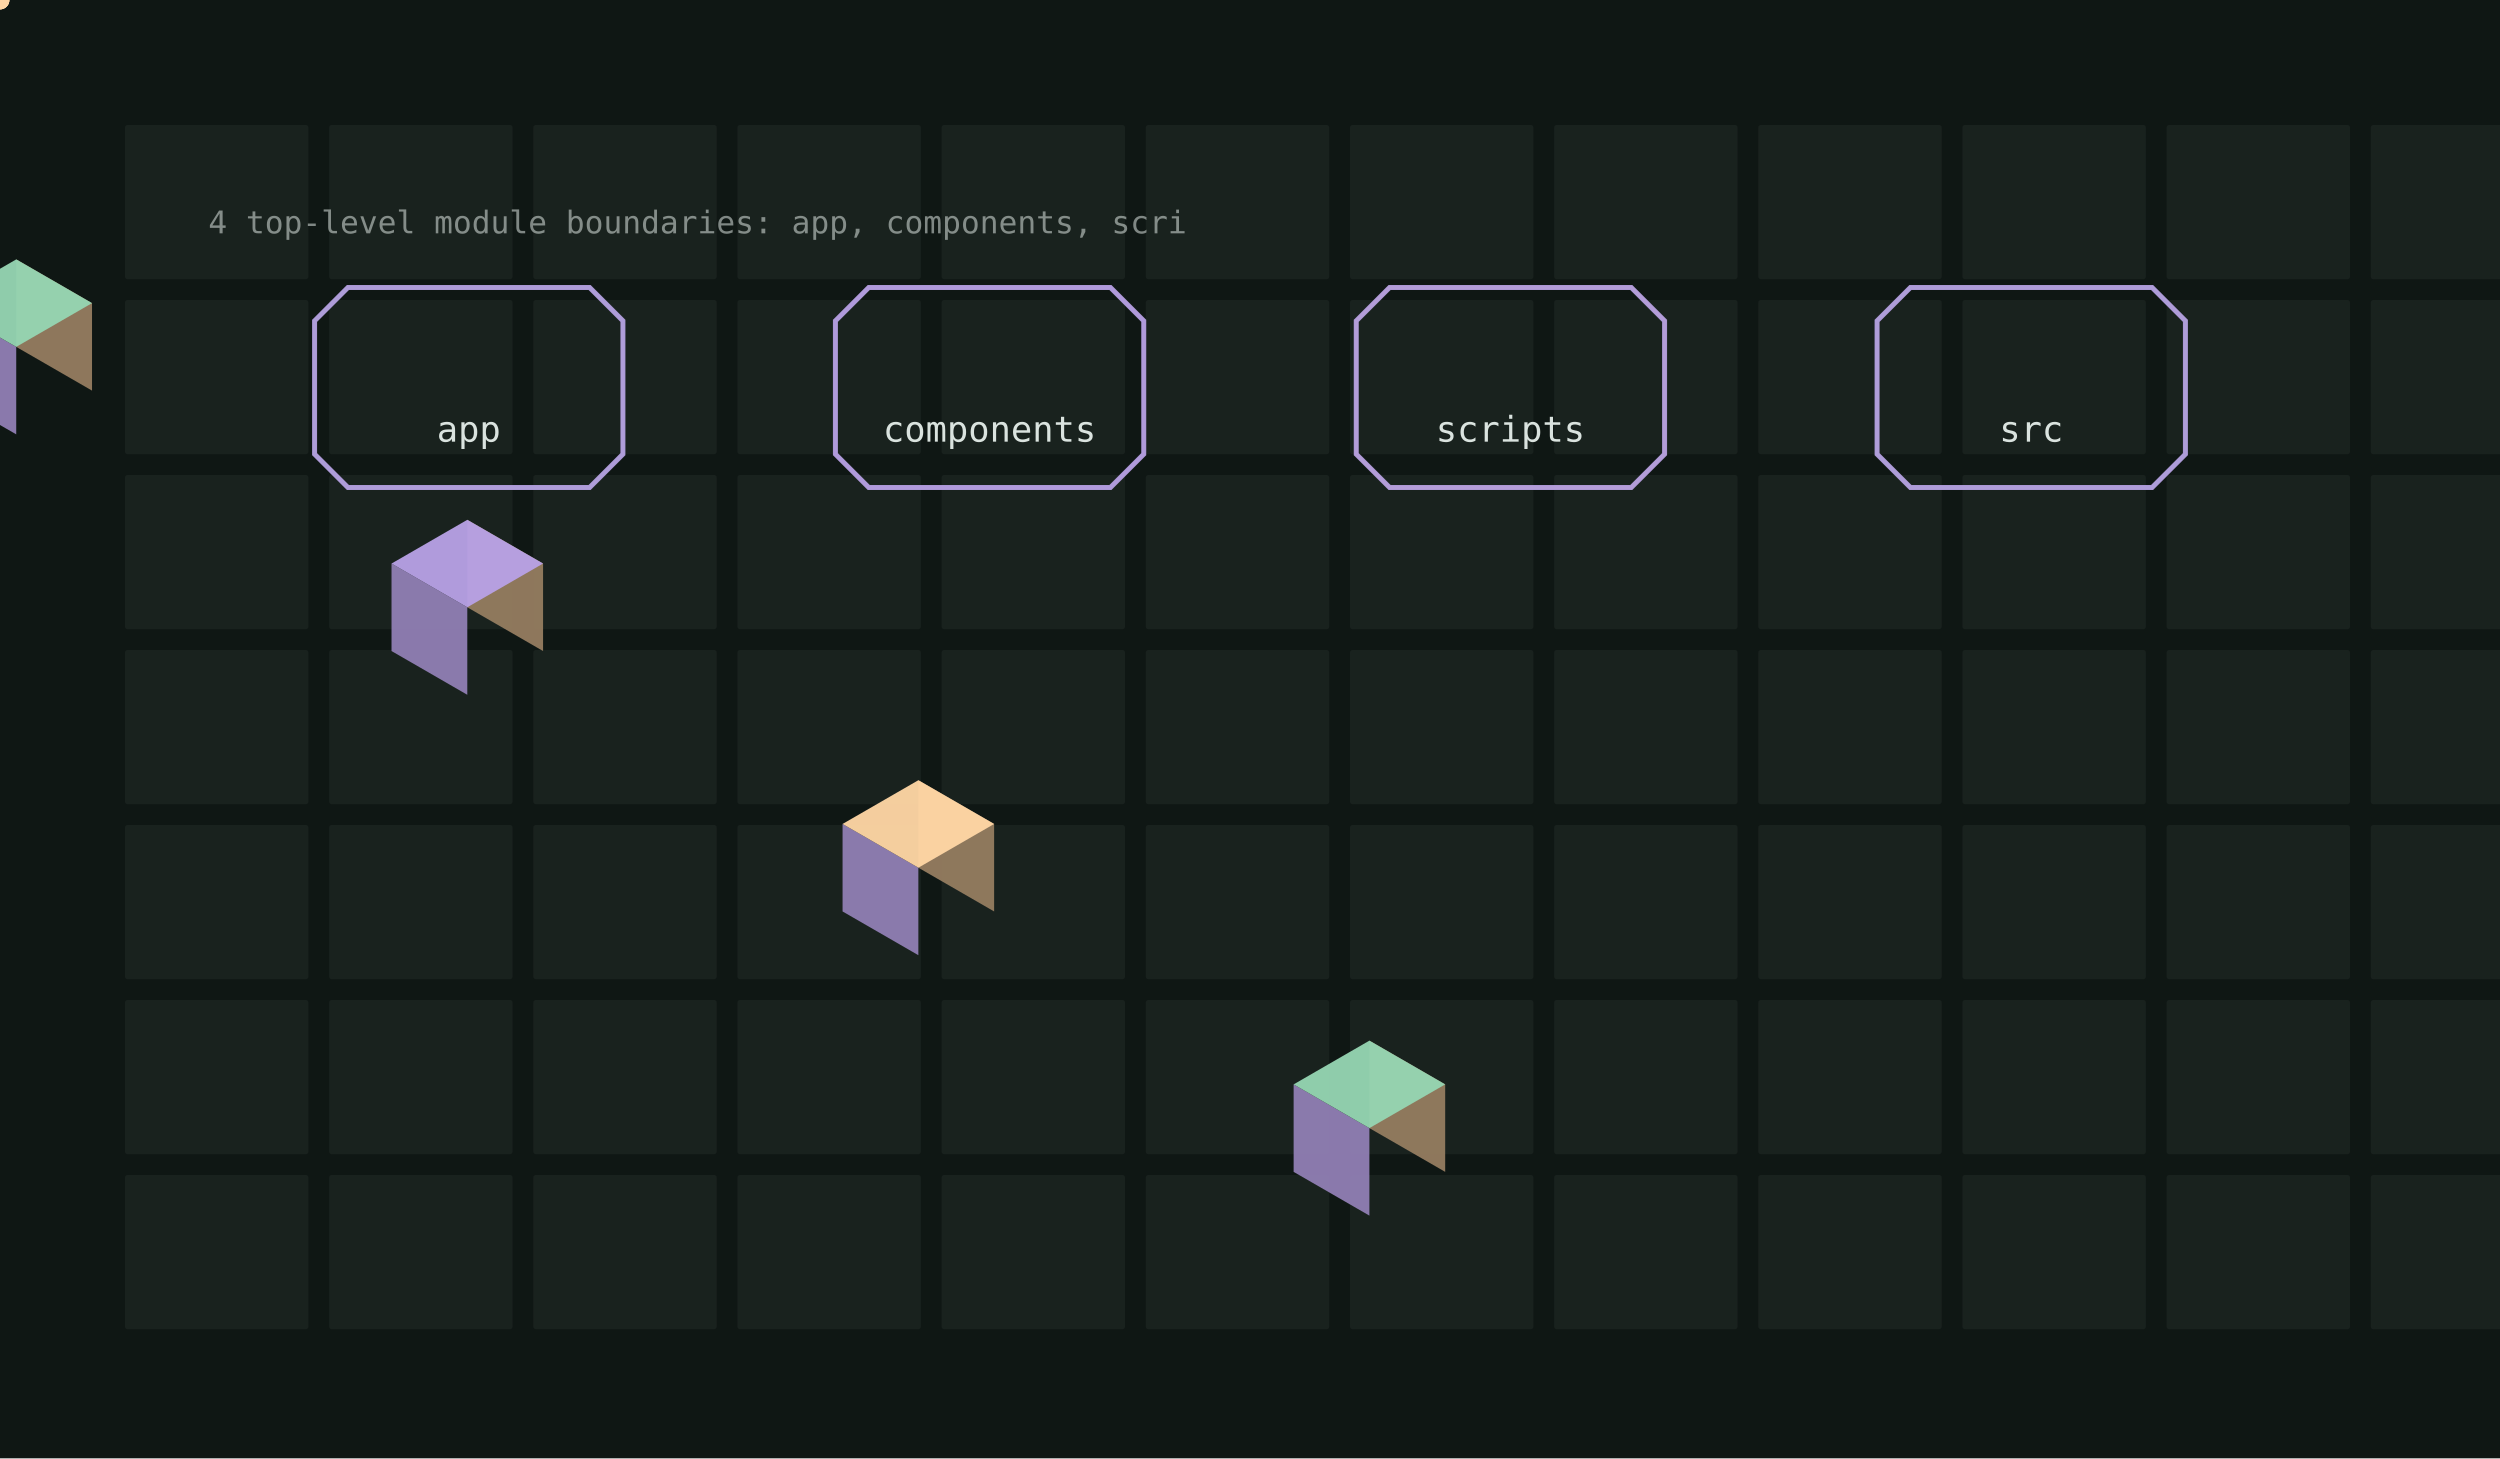
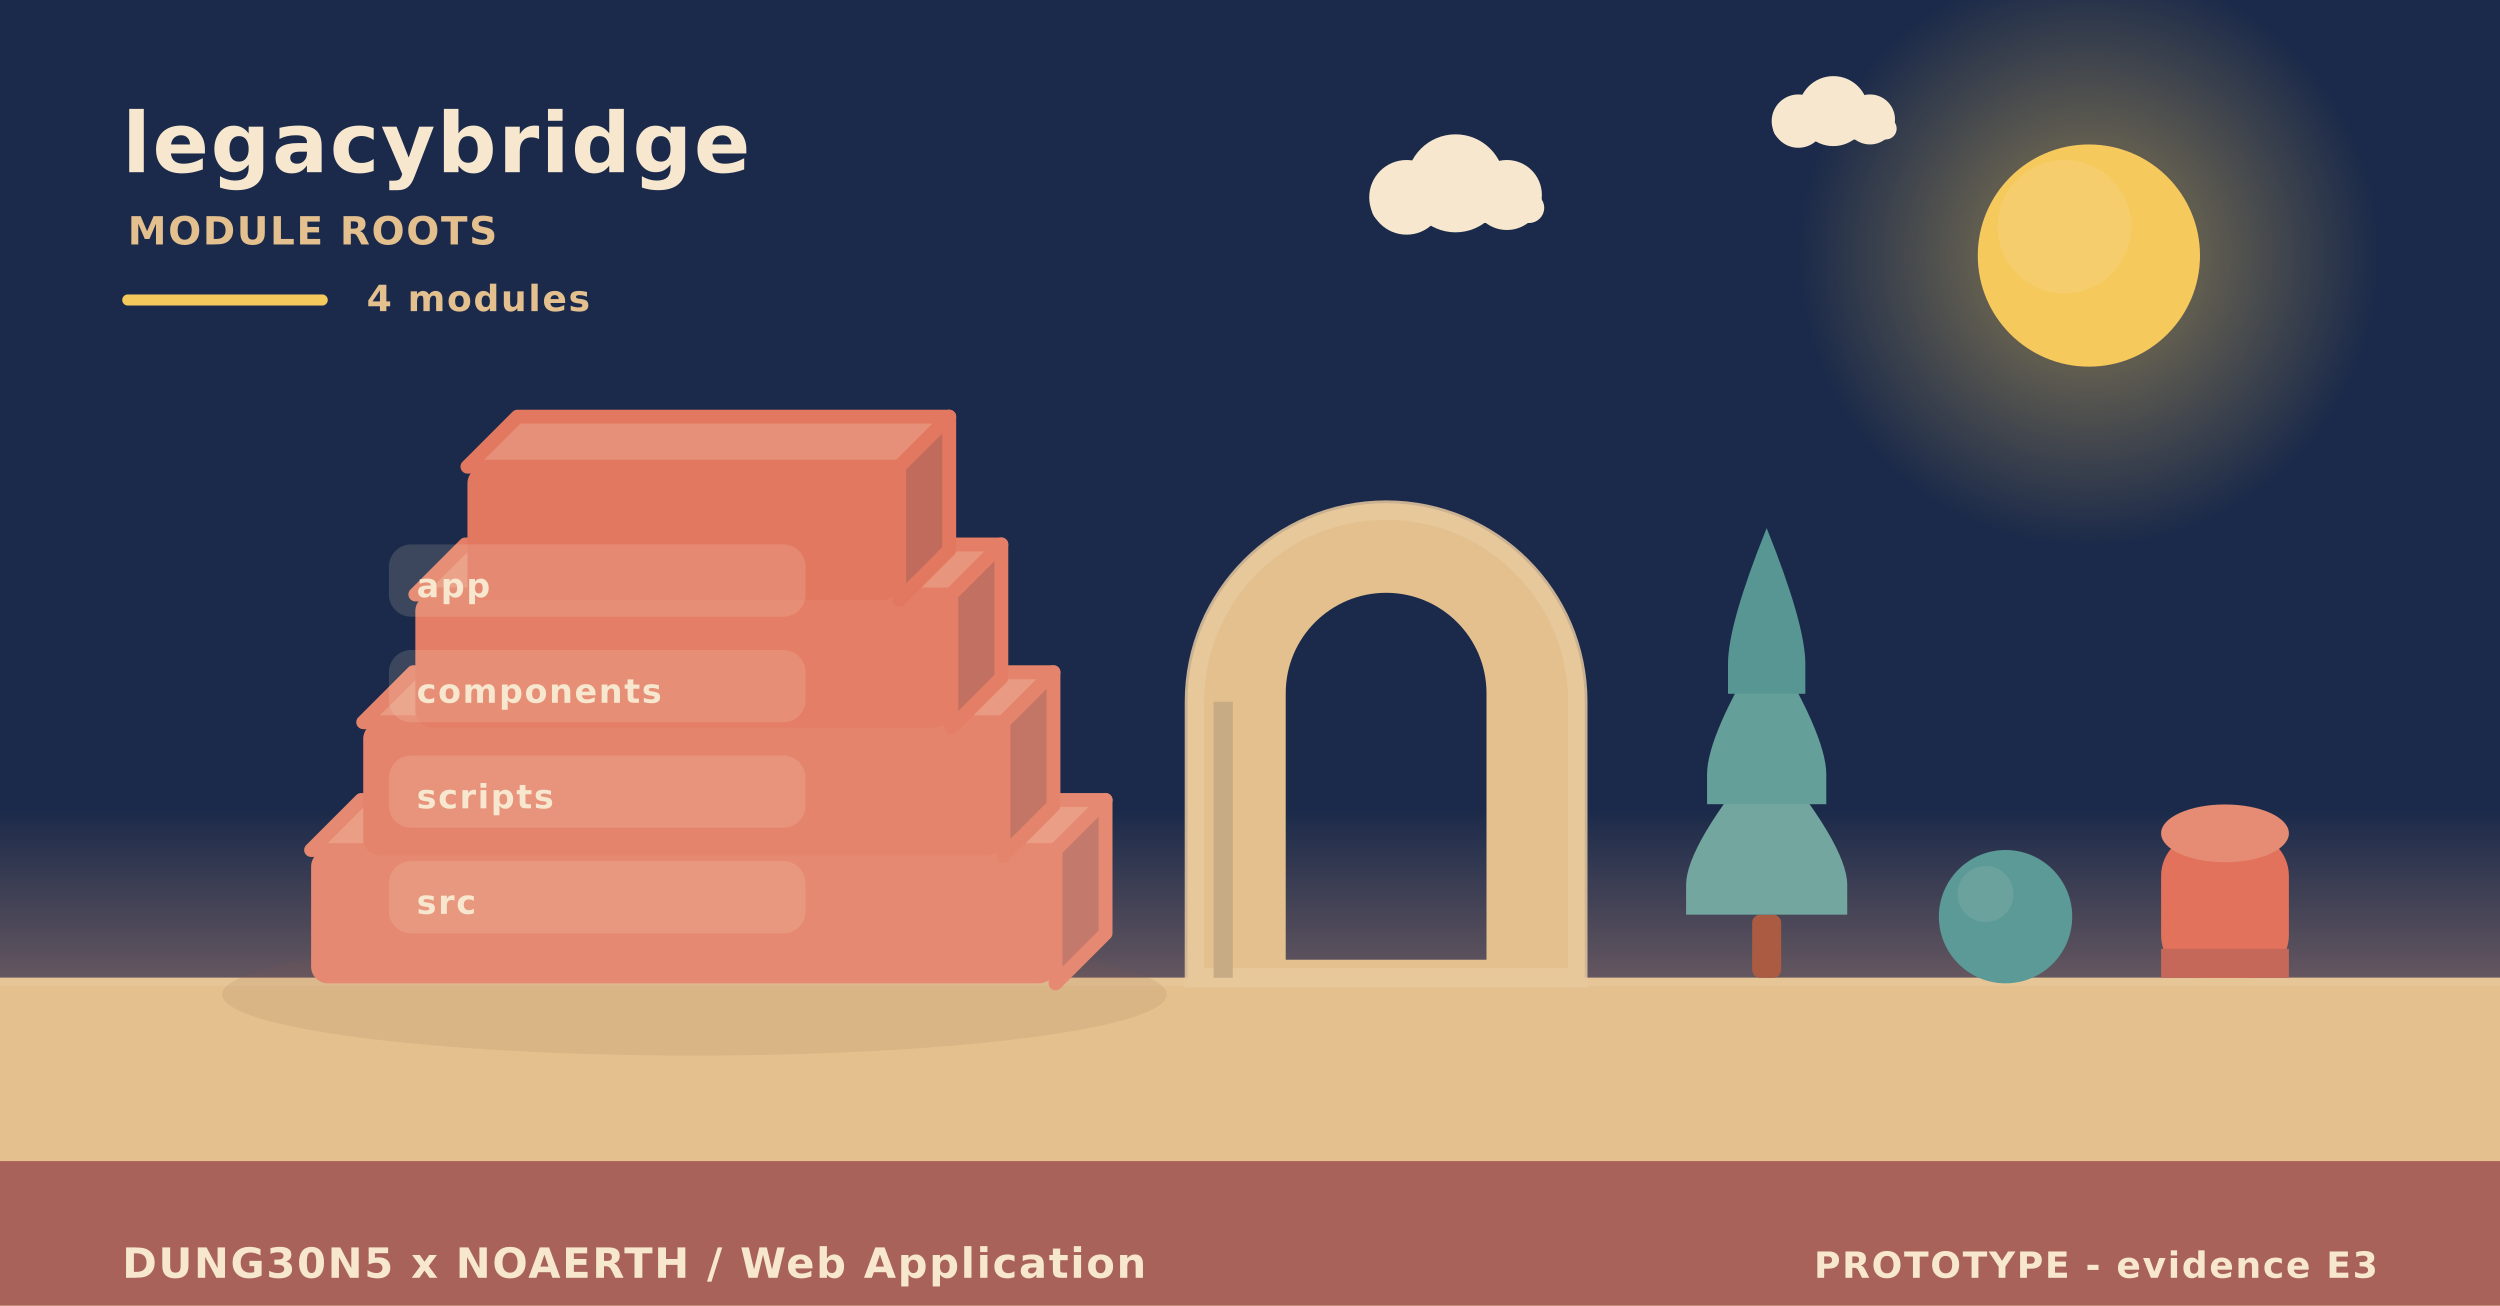
- <svg xmlns="http://www.w3.org/2000/svg" viewBox="0 0 1200 700" width="1200" height="700" role="img" aria-label="legacybridge architecture">
-   <rect width="1200" height="700" fill="#0f1714" />
-   <defs>
-     <linearGradient id="ga" x1="0" y1="0" x2="1" y2="1">
-       <stop offset="0%" stop-color="#95d5b2" />
-       <stop offset="100%" stop-color="#b8a1e6" />
-     </linearGradient>
-   </defs>
-   <rect x="60.00" y="60.00" width="88.00" height="74.00" rx="1.20" fill="#f0f8f4" opacity="0.05" />
-   <rect x="158.00" y="60.00" width="88.00" height="74.00" rx="1.20" fill="#f0f8f4" opacity="0.05" />
-   <rect x="256.00" y="60.00" width="88.00" height="74.00" rx="1.20" fill="#f0f8f4" opacity="0.05" />
-   <rect x="354.00" y="60.00" width="88.00" height="74.00" rx="1.20" fill="#f0f8f4" opacity="0.05" />
-   <rect x="452.00" y="60.00" width="88.00" height="74.00" rx="1.20" fill="#f0f8f4" opacity="0.05" />
-   <rect x="550.00" y="60.00" width="88.00" height="74.00" rx="1.20" fill="#f0f8f4" opacity="0.05" />
-   <rect x="648.00" y="60.00" width="88.00" height="74.00" rx="1.20" fill="#f0f8f4" opacity="0.05" />
-   <rect x="746.00" y="60.00" width="88.00" height="74.00" rx="1.20" fill="#f0f8f4" opacity="0.05" />
-   <rect x="844.00" y="60.00" width="88.00" height="74.00" rx="1.20" fill="#f0f8f4" opacity="0.05" />
-   <rect x="942.00" y="60.00" width="88.00" height="74.00" rx="1.20" fill="#f0f8f4" opacity="0.05" />
-   <rect x="1040.00" y="60.00" width="88.00" height="74.00" rx="1.20" fill="#f0f8f4" opacity="0.05" />
-   <rect x="1138.00" y="60.00" width="88.00" height="74.00" rx="1.20" fill="#f0f8f4" opacity="0.05" />
-   <rect x="60.00" y="144.00" width="88.00" height="74.00" rx="1.20" fill="#f0f8f4" opacity="0.05" />
-   <rect x="158.00" y="144.00" width="88.00" height="74.00" rx="1.20" fill="#f0f8f4" opacity="0.05" />
-   <rect x="256.00" y="144.00" width="88.00" height="74.00" rx="1.20" fill="#f0f8f4" opacity="0.05" />
-   <rect x="354.00" y="144.00" width="88.00" height="74.00" rx="1.20" fill="#f0f8f4" opacity="0.05" />
-   <rect x="452.00" y="144.00" width="88.00" height="74.00" rx="1.20" fill="#f0f8f4" opacity="0.05" />
-   <rect x="550.00" y="144.00" width="88.00" height="74.00" rx="1.20" fill="#f0f8f4" opacity="0.05" />
-   <rect x="648.00" y="144.00" width="88.00" height="74.00" rx="1.20" fill="#f0f8f4" opacity="0.05" />
-   <rect x="746.00" y="144.00" width="88.00" height="74.00" rx="1.20" fill="#f0f8f4" opacity="0.05" />
-   <rect x="844.00" y="144.00" width="88.00" height="74.00" rx="1.20" fill="#f0f8f4" opacity="0.05" />
-   <rect x="942.00" y="144.00" width="88.00" height="74.00" rx="1.20" fill="#f0f8f4" opacity="0.05" />
-   <rect x="1040.00" y="144.00" width="88.00" height="74.00" rx="1.20" fill="#f0f8f4" opacity="0.05" />
-   <rect x="1138.00" y="144.00" width="88.00" height="74.00" rx="1.20" fill="#f0f8f4" opacity="0.05" />
-   <rect x="60.00" y="228.00" width="88.00" height="74.00" rx="1.20" fill="#f0f8f4" opacity="0.05" />
-   <rect x="158.00" y="228.00" width="88.00" height="74.00" rx="1.20" fill="#f0f8f4" opacity="0.05" />
-   <rect x="256.00" y="228.00" width="88.00" height="74.00" rx="1.20" fill="#f0f8f4" opacity="0.05" />
-   <rect x="354.00" y="228.00" width="88.00" height="74.00" rx="1.20" fill="#f0f8f4" opacity="0.05" />
-   <rect x="452.00" y="228.00" width="88.00" height="74.00" rx="1.20" fill="#f0f8f4" opacity="0.05" />
-   <rect x="550.00" y="228.00" width="88.00" height="74.00" rx="1.20" fill="#f0f8f4" opacity="0.05" />
-   <rect x="648.00" y="228.00" width="88.00" height="74.00" rx="1.20" fill="#f0f8f4" opacity="0.05" />
-   <rect x="746.00" y="228.00" width="88.00" height="74.00" rx="1.20" fill="#f0f8f4" opacity="0.05" />
-   <rect x="844.00" y="228.00" width="88.00" height="74.00" rx="1.20" fill="#f0f8f4" opacity="0.05" />
-   <rect x="942.00" y="228.00" width="88.00" height="74.00" rx="1.20" fill="#f0f8f4" opacity="0.05" />
-   <rect x="1040.00" y="228.00" width="88.00" height="74.00" rx="1.20" fill="#f0f8f4" opacity="0.05" />
-   <rect x="1138.00" y="228.00" width="88.00" height="74.00" rx="1.20" fill="#f0f8f4" opacity="0.05" />
-   <rect x="60.00" y="312.00" width="88.00" height="74.00" rx="1.20" fill="#f0f8f4" opacity="0.05" />
-   <rect x="158.00" y="312.00" width="88.00" height="74.00" rx="1.20" fill="#f0f8f4" opacity="0.05" />
-   <rect x="256.00" y="312.00" width="88.00" height="74.00" rx="1.20" fill="#f0f8f4" opacity="0.05" />
-   <rect x="354.00" y="312.00" width="88.00" height="74.00" rx="1.20" fill="#f0f8f4" opacity="0.05" />
-   <rect x="452.00" y="312.00" width="88.00" height="74.00" rx="1.20" fill="#f0f8f4" opacity="0.05" />
-   <rect x="550.00" y="312.00" width="88.00" height="74.00" rx="1.20" fill="#f0f8f4" opacity="0.05" />
-   <rect x="648.00" y="312.00" width="88.00" height="74.00" rx="1.20" fill="#f0f8f4" opacity="0.05" />
-   <rect x="746.00" y="312.00" width="88.00" height="74.00" rx="1.20" fill="#f0f8f4" opacity="0.05" />
-   <rect x="844.00" y="312.00" width="88.00" height="74.00" rx="1.20" fill="#f0f8f4" opacity="0.05" />
-   <rect x="942.00" y="312.00" width="88.00" height="74.00" rx="1.20" fill="#f0f8f4" opacity="0.05" />
-   <rect x="1040.00" y="312.00" width="88.00" height="74.00" rx="1.20" fill="#f0f8f4" opacity="0.05" />
-   <rect x="1138.00" y="312.00" width="88.00" height="74.00" rx="1.20" fill="#f0f8f4" opacity="0.05" />
-   <rect x="60.00" y="396.00" width="88.00" height="74.00" rx="1.20" fill="#f0f8f4" opacity="0.05" />
-   <rect x="158.00" y="396.00" width="88.00" height="74.00" rx="1.20" fill="#f0f8f4" opacity="0.05" />
-   <rect x="256.00" y="396.00" width="88.00" height="74.00" rx="1.20" fill="#f0f8f4" opacity="0.05" />
-   <rect x="354.00" y="396.00" width="88.00" height="74.00" rx="1.20" fill="#f0f8f4" opacity="0.05" />
-   <rect x="452.00" y="396.00" width="88.00" height="74.00" rx="1.20" fill="#f0f8f4" opacity="0.05" />
-   <rect x="550.00" y="396.00" width="88.00" height="74.00" rx="1.20" fill="#f0f8f4" opacity="0.05" />
-   <rect x="648.00" y="396.00" width="88.00" height="74.00" rx="1.20" fill="#f0f8f4" opacity="0.05" />
-   <rect x="746.00" y="396.00" width="88.00" height="74.00" rx="1.20" fill="#f0f8f4" opacity="0.05" />
-   <rect x="844.00" y="396.00" width="88.00" height="74.00" rx="1.20" fill="#f0f8f4" opacity="0.05" />
-   <rect x="942.00" y="396.00" width="88.00" height="74.00" rx="1.20" fill="#f0f8f4" opacity="0.05" />
-   <rect x="1040.00" y="396.00" width="88.00" height="74.00" rx="1.20" fill="#f0f8f4" opacity="0.05" />
-   <rect x="1138.00" y="396.00" width="88.00" height="74.00" rx="1.20" fill="#f0f8f4" opacity="0.05" />
-   <rect x="60.00" y="480.00" width="88.00" height="74.00" rx="1.20" fill="#f0f8f4" opacity="0.05" />
-   <rect x="158.00" y="480.00" width="88.00" height="74.00" rx="1.20" fill="#f0f8f4" opacity="0.05" />
-   <rect x="256.00" y="480.00" width="88.00" height="74.00" rx="1.20" fill="#f0f8f4" opacity="0.05" />
-   <rect x="354.00" y="480.00" width="88.00" height="74.00" rx="1.20" fill="#f0f8f4" opacity="0.05" />
-   <rect x="452.00" y="480.00" width="88.00" height="74.00" rx="1.20" fill="#f0f8f4" opacity="0.05" />
-   <rect x="550.00" y="480.00" width="88.00" height="74.00" rx="1.20" fill="#f0f8f4" opacity="0.05" />
-   <rect x="648.00" y="480.00" width="88.00" height="74.00" rx="1.20" fill="#f0f8f4" opacity="0.05" />
-   <rect x="746.00" y="480.00" width="88.00" height="74.00" rx="1.20" fill="#f0f8f4" opacity="0.05" />
-   <rect x="844.00" y="480.00" width="88.00" height="74.00" rx="1.20" fill="#f0f8f4" opacity="0.05" />
-   <rect x="942.00" y="480.00" width="88.00" height="74.00" rx="1.20" fill="#f0f8f4" opacity="0.05" />
-   <rect x="1040.00" y="480.00" width="88.00" height="74.00" rx="1.20" fill="#f0f8f4" opacity="0.05" />
-   <rect x="1138.00" y="480.00" width="88.00" height="74.00" rx="1.20" fill="#f0f8f4" opacity="0.05" />
-   <rect x="60.00" y="564.00" width="88.00" height="74.00" rx="1.20" fill="#f0f8f4" opacity="0.05" />
-   <rect x="158.00" y="564.00" width="88.00" height="74.00" rx="1.20" fill="#f0f8f4" opacity="0.05" />
-   <rect x="256.00" y="564.00" width="88.00" height="74.00" rx="1.20" fill="#f0f8f4" opacity="0.05" />
-   <rect x="354.00" y="564.00" width="88.00" height="74.00" rx="1.20" fill="#f0f8f4" opacity="0.05" />
-   <rect x="452.00" y="564.00" width="88.00" height="74.00" rx="1.20" fill="#f0f8f4" opacity="0.05" />
-   <rect x="550.00" y="564.00" width="88.00" height="74.00" rx="1.20" fill="#f0f8f4" opacity="0.05" />
-   <rect x="648.00" y="564.00" width="88.00" height="74.00" rx="1.20" fill="#f0f8f4" opacity="0.05" />
-   <rect x="746.00" y="564.00" width="88.00" height="74.00" rx="1.20" fill="#f0f8f4" opacity="0.05" />
-   <rect x="844.00" y="564.00" width="88.00" height="74.00" rx="1.20" fill="#f0f8f4" opacity="0.05" />
-   <rect x="942.00" y="564.00" width="88.00" height="74.00" rx="1.20" fill="#f0f8f4" opacity="0.05" />
-   <rect x="1040.00" y="564.00" width="88.00" height="74.00" rx="1.20" fill="#f0f8f4" opacity="0.05" />
-   <rect x="1138.00" y="564.00" width="88.00" height="74.00" rx="1.20" fill="#f0f8f4" opacity="0.05" />
-   <path d="M167.00,138.00 H283.00 L299.00,154.00 V218.00 L283.00,234.00 H167.00 L151.00,218.00 V154.00 Z" fill="none" stroke="rgba(149,213,178,0.550)" stroke-width="1.80" opacity="0.90" />
-   <polygon points="7.79,166.50 44.17,187.50 44.17,145.50 7.79,124.50" fill="#947c60" opacity="0.95" />
-   <polygon points="-28.58,187.50 7.79,208.50 7.79,166.50 -28.58,145.50" fill="#907eb3" opacity="0.95" />
-   <polygon points="7.79,124.50 44.17,145.50 7.79,166.50 -28.58,145.50" fill="#95d5b2" opacity="0.95" />
-   <text x="225" y="212" font-family="ui-monospace,Menlo,monospace" font-size="17" fill="rgba(240,248,244,0.900)" text-anchor="middle">app</text>
+ <svg xmlns="http://www.w3.org/2000/svg" width="900" height="470" viewBox="0 0 900 470" role="img" aria-label="legacybridge - how it is built">
+   <linearGradient id="skya" x1="0" y1="0" x2="0" y2="1">
+     <stop offset="0" stop-color="#1b2a4a" />
+     <stop offset="0.62" stop-color="#1b2a4a" />
+     <stop offset="1" stop-color="#f3ad8a" />
+   </linearGradient>
+   <rect width="900" height="470" fill="url(#skya)" />
+   <radialGradient id="suna">
+     <stop offset="0.35" stop-color="#f5c95c" stop-opacity="0.34" />
+     <stop offset="1" stop-color="#f5c95c" stop-opacity="0" />
+   </radialGradient>
+   <circle cx="752" cy="92" r="104" fill="url(#suna)" />
+   <circle cx="752" cy="92" r="40" fill="#f5c95c" />
+   <circle cx="743.2" cy="81.6" r="24" fill="#f5d27e" opacity="0.5" />
  <g>
-     <path d="M167.00,138.00 H283.00 L299.00,154.00 V218.00 L283.00,234.00 H167.00 L151.00,218.00 V154.00 Z" fill="none" stroke="#b8a1e6" stroke-width="2.40" opacity="0.90" />
-     <animate attributeName="opacity" values="0.25;1.0;0.25" dur="21.9s" begin="0.0s" repeatCount="indefinite" />
+     <circle cx="524" cy="66" r="17.64" fill="#f6e7ce" />
+     <circle cx="506.36" cy="71.04" r="13.44" fill="#f6e7ce" />
+     <circle cx="542.48" cy="70.2" r="12.6" fill="#f6e7ce" />
+     <rect x="493.76" y="69.36" width="62.16" height="10.92" rx="5.46" fill="#f6e7ce" />
+     <animateTransform attributeName="transform" type="translate" values="0 0;24 0;0 0" dur="36s" begin="0s" repeatCount="indefinite" />
  </g>
-   <g opacity="0.9">
-     <circle cx="0.00" cy="0.00" r="4.50" fill="#ffd6a5" opacity="1.00" />
-     <animateTransform attributeName="transform" type="translate" values="225.00,184.00 475.00,184.00" dur="7.3s" begin="0.0s" repeatCount="indefinite" />
-     <animateTransform attributeName="transform" type="translate" values="475.00,184.00 225.00,184.00" dur="7.3s" begin="3.65s" repeatCount="indefinite" />
+   <g>
+     <circle cx="660" cy="40" r="12.6" fill="#f6e7ce" />
+     <circle cx="647.4" cy="43.6" r="9.6" fill="#f6e7ce" />
+     <circle cx="673.2" cy="43" r="9" fill="#f6e7ce" />
+     <rect x="638.4" y="42.4" width="44.4" height="7.8" rx="3.9" fill="#f6e7ce" />
+     <animateTransform attributeName="transform" type="translate" values="0 0;-18 0;0 0" dur="46s" begin="3s" repeatCount="indefinite" />
  </g>
-   <path d="M417.00,138.00 H533.00 L549.00,154.00 V218.00 L533.00,234.00 H417.00 L401.00,218.00 V154.00 Z" fill="none" stroke="rgba(184,161,230,0.550)" stroke-width="1.80" opacity="0.90" />
-   <polygon points="224.30,291.50 260.67,312.50 260.67,270.50 224.30,249.50" fill="#947c60" opacity="0.95" />
-   <polygon points="187.93,312.50 224.30,333.50 224.30,291.50 187.93,270.50" fill="#907eb3" opacity="0.95" />
-   <polygon points="224.30,249.50 260.67,270.50 224.30,291.50 187.93,270.50" fill="#b8a1e6" opacity="0.95" />
-   <text x="475" y="212" font-family="ui-monospace,Menlo,monospace" font-size="17" fill="rgba(240,248,244,0.900)" text-anchor="middle">components</text>
+   <rect x="0" y="352" width="900" height="118" fill="#e3c08d" />
+   <rect x="0" y="352" width="900" height="3" fill="#e6c596" />
+   <text x="44" y="62" font-family="Verdana,DejaVu Sans,sans-serif" font-size="30" font-weight="700" letter-spacing="0.6" fill="#f6e7ce" text-anchor="start">legacybridge</text>
+   <text x="46" y="88" font-family="Verdana,DejaVu Sans,sans-serif" font-size="14" font-weight="700" letter-spacing="0.6" fill="#e3c08d" text-anchor="start">MODULE ROOTS</text>
+   <rect x="44" y="106" width="74" height="4" rx="2" fill="#f5c95c" />
+   <text x="132" y="112" font-family="Verdana,DejaVu Sans,sans-serif" font-size="13" font-weight="700" letter-spacing="0.6" fill="#e3c08d" text-anchor="start">4 modules</text>
+   <ellipse cx="250" cy="358" rx="170" ry="22" fill="rgba(138,90,68,0.11)" />
+   <path d="M112,306 L380,306 L398,288 L130,288 Z" fill="#ea9e86" stroke="#e68972" stroke-width="5" stroke-linejoin="round" />
+   <path d="M380,306 L398,288 L398,336 L380,354 Z" fill="#c3796b" stroke="#e68972" stroke-width="5" stroke-linejoin="round" />
+   <rect x="112" y="306" width="268" height="48" rx="6" fill="#e68972" />
+   <path d="M130.76,260 L361.24,260 L379.24,242 L148.76,242 Z" fill="#e99a82" stroke="#e5846c" stroke-width="5" stroke-linejoin="round" />
+   <path d="M361.24,260 L379.24,242 L379.24,290 L361.24,308 Z" fill="#c37566" stroke="#e5846c" stroke-width="5" stroke-linejoin="round" />
+   <rect x="130.76" y="260" width="230.48" height="48" rx="6" fill="#e5846c" />
+   <path d="M149.52,214 L342.48,214 L360.48,196 L167.52,196 Z" fill="#e8957d" stroke="#e47e66" stroke-width="5" stroke-linejoin="round" />
+   <path d="M342.48,214 L360.48,196 L360.48,244 L342.48,262 Z" fill="#c27061" stroke="#e47e66" stroke-width="5" stroke-linejoin="round" />
+   <rect x="149.52" y="214" width="192.96" height="48" rx="6" fill="#e47e66" />
+   <path d="M168.28,168 L323.72,168 L341.72,150 L186.28,150 Z" fill="#e79079" stroke="#e37861" stroke-width="5" stroke-linejoin="round" />
+   <path d="M323.72,168 L341.72,150 L341.72,198 L323.72,216 Z" fill="#c16b5d" stroke="#e37861" stroke-width="5" stroke-linejoin="round" />
+   <rect x="168.28" y="168" width="155.44" height="48" rx="6" fill="#e37861" />
+   <rect x="140" y="196" width="150" height="26" rx="8" fill="rgba(246,231,206,0.16)" opacity="0.94" />
  <g>
-     <path d="M417.00,138.00 H533.00 L549.00,154.00 V218.00 L533.00,234.00 H417.00 L401.00,218.00 V154.00 Z" fill="none" stroke="#b8a1e6" stroke-width="2.40" opacity="0.90" />
-     <animate attributeName="opacity" values="0.25;1.0;0.25" dur="21.9s" begin="0.45s" repeatCount="indefinite" />
+     <text x="150" y="215" font-family="Verdana,DejaVu Sans,sans-serif" font-size="12" font-weight="700" letter-spacing="0.6" fill="#f6e7ce" text-anchor="start">app</text>
+     <animateTransform attributeName="transform" type="translate" values="0 10;0 0" dur="0.7s" begin="0.3s" fill="freeze" />
  </g>
-   <g opacity="0.9">
-     <circle cx="0.00" cy="0.00" r="4.50" fill="#ffd6a5" opacity="1.00" />
-     <animateTransform attributeName="transform" type="translate" values="475.00,184.00 725.00,184.00" dur="7.3s" begin="0.3s" repeatCount="indefinite" />
-     <animateTransform attributeName="transform" type="translate" values="725.00,184.00 475.00,184.00" dur="7.3s" begin="3.95s" repeatCount="indefinite" />
+   <rect x="140" y="234" width="150" height="26" rx="8" fill="rgba(246,231,206,0.16)" opacity="0.94" />
+   <g>
+     <text x="150" y="253" font-family="Verdana,DejaVu Sans,sans-serif" font-size="12" font-weight="700" letter-spacing="0.6" fill="#f6e7ce" text-anchor="start">components</text>
+     <animateTransform attributeName="transform" type="translate" values="0 10;0 0" dur="0.7s" begin="0.5s" fill="freeze" />
  </g>
-   <path d="M667.00,138.00 H783.00 L799.00,154.00 V218.00 L783.00,234.00 H667.00 L651.00,218.00 V154.00 Z" fill="none" stroke="rgba(255,214,165,0.550)" stroke-width="1.80" opacity="0.90" />
-   <polygon points="440.81,416.50 477.18,437.50 477.18,395.50 440.81,374.50" fill="#947c60" opacity="0.95" />
-   <polygon points="404.43,437.50 440.81,458.50 440.81,416.50 404.43,395.50" fill="#907eb3" opacity="0.95" />
-   <polygon points="440.81,374.50 477.18,395.50 440.81,416.50 404.43,395.50" fill="#ffd6a5" opacity="0.95" />
-   <text x="725" y="212" font-family="ui-monospace,Menlo,monospace" font-size="17" fill="rgba(240,248,244,0.900)" text-anchor="middle">scripts</text>
+   <rect x="140" y="272" width="150" height="26" rx="8" fill="rgba(246,231,206,0.16)" opacity="0.94" />
  <g>
-     <path d="M667.00,138.00 H783.00 L799.00,154.00 V218.00 L783.00,234.00 H667.00 L651.00,218.00 V154.00 Z" fill="none" stroke="#b8a1e6" stroke-width="2.40" opacity="0.90" />
-     <animate attributeName="opacity" values="0.25;1.0;0.25" dur="21.9s" begin="0.9s" repeatCount="indefinite" />
+     <text x="150" y="291" font-family="Verdana,DejaVu Sans,sans-serif" font-size="12" font-weight="700" letter-spacing="0.6" fill="#f6e7ce" text-anchor="start">scripts</text>
+     <animateTransform attributeName="transform" type="translate" values="0 10;0 0" dur="0.7s" begin="0.7s" fill="freeze" />
  </g>
-   <g opacity="0.9">
-     <circle cx="0.00" cy="0.00" r="4.50" fill="#ffd6a5" opacity="1.00" />
-     <animateTransform attributeName="transform" type="translate" values="725.00,184.00 975.00,184.00" dur="7.3s" begin="0.6s" repeatCount="indefinite" />
-     <animateTransform attributeName="transform" type="translate" values="975.00,184.00 725.00,184.00" dur="7.3s" begin="4.25s" repeatCount="indefinite" />
+   <rect x="140" y="310" width="150" height="26" rx="8" fill="rgba(246,231,206,0.16)" opacity="0.94" />
+   <g>
+     <text x="150" y="329" font-family="Verdana,DejaVu Sans,sans-serif" font-size="12" font-weight="700" letter-spacing="0.6" fill="#f6e7ce" text-anchor="start">src</text>
+     <animateTransform attributeName="transform" type="translate" values="0 10;0 0" dur="0.7s" begin="0.9s" fill="freeze" />
  </g>
-   <path d="M917.00,138.00 H1033.00 L1049.00,154.00 V218.00 L1033.00,234.00 H917.00 L901.00,218.00 V154.00 Z" fill="none" stroke="rgba(149,213,178,0.550)" stroke-width="1.80" opacity="0.90" />
-   <polygon points="657.31,541.50 693.69,562.50 693.69,520.50 657.31,499.50" fill="#947c60" opacity="0.95" />
-   <polygon points="620.94,562.50 657.31,583.50 657.31,541.50 620.94,520.50" fill="#907eb3" opacity="0.95" />
-   <polygon points="657.31,499.50 693.69,520.50 657.31,541.50 620.94,520.50" fill="#95d5b2" opacity="0.95" />
-   <text x="975" y="212" font-family="ui-monospace,Menlo,monospace" font-size="17" fill="rgba(240,248,244,0.900)" text-anchor="middle">src</text>
-   <g>
-     <path d="M917.00,138.00 H1033.00 L1049.00,154.00 V218.00 L1033.00,234.00 H917.00 L901.00,218.00 V154.00 Z" fill="none" stroke="#b8a1e6" stroke-width="2.40" opacity="0.90" />
-     <animate attributeName="opacity" values="0.25;1.0;0.25" dur="21.9s" begin="1.35s" repeatCount="indefinite" />
-   </g>
-   <g opacity="0.9">
-     <circle cx="0.00" cy="0.00" r="4.50" fill="#ffd6a5" opacity="1.00" />
-     <animateTransform attributeName="transform" type="translate" values="975.00,184.00 975.00,184.00" dur="7.3s" begin="0.9s" repeatCount="indefinite" />
-     <animateTransform attributeName="transform" type="translate" values="975.00,184.00 975.00,184.00" dur="7.3s" begin="4.55s" repeatCount="indefinite" />
-   </g>
-   <text x="100" y="112" font-family="ui-monospace,Menlo,monospace" font-size="15" fill="rgba(240,248,244,0.500)">4 top-level module boundaries: app, components, scri</text>
+   <path d="M430,352 L430,252.64 A69,69 0 0 1 568,252.64 L568,352 Z M460.36,348 L460.36,249.55 A38.64,38.64 0 0 1 537.64,249.55 L537.64,348 Z" fill="#e3c08d" fill-rule="evenodd" stroke="#e3c08d" stroke-width="5" stroke-linejoin="round" />
+   <path d="M430,352 L430,252.64 A69,69 0 0 1 568,252.64 L568,352 Z" fill="none" stroke="#e8c99d" stroke-width="7" stroke-linecap="round" opacity="0.85" />
+   <rect x="436.9" y="252.64" width="6.9" height="99.36" fill="#c7ab84" />
+   <rect x="630.78" y="329.28" width="10.44" height="22.72" rx="2.9" fill="#ac5b43" />
+   <path d="M636,269.64 Q607,304.23 607,318.54 Q607,329.28 607,329.28 L665,329.28 Q665,329.28 665,318.54 Q665,304.23 636,269.64 Z" fill="#74a6a0" />
+   <path d="M636,229.88 Q614.54,264.47 614.54,278.78 Q614.54,289.52 614.54,289.52 L657.46,289.52 Q657.46,289.52 657.46,278.78 Q657.46,264.47 636,229.88 Z" fill="#649f9a" />
+   <path d="M636,190.12 Q622.08,224.71 622.08,239.02 Q622.08,249.76 622.08,249.76 L649.92,249.76 Q649.92,249.76 649.92,239.02 Q649.92,224.71 636,190.12 Z" fill="#589694" />
+   <circle cx="722" cy="330" r="24" fill="#5b9a97" />
+   <circle cx="714.8" cy="321.84" r="10.08" fill="#7aa9a2" opacity="0.55" />
+   <rect x="778" y="300" width="46" height="52" rx="15.33" fill="#e2725b" />
+   <ellipse cx="801" cy="300" rx="23" ry="10.4" fill="#e68c74" />
+   <rect x="778" y="341.6" width="46" height="10.4" fill="#c66859" />
+   <rect x="0" y="418" width="900" height="52" rx="0" fill="#a65c56" opacity="0.94" />
+   <text x="44" y="460" font-family="Verdana,DejaVu Sans,sans-serif" font-size="15" font-weight="700" letter-spacing="0.6" fill="#f6e7ce" text-anchor="start">DUNG30N5 x NOAERTH  /  Web Application</text>
+   <text x="856" y="460" font-family="Verdana,DejaVu Sans,sans-serif" font-size="13" font-weight="700" letter-spacing="0.6" fill="#f6e7ce" text-anchor="end">PROTOTYPE  -  evidence E3</text>
</svg>
